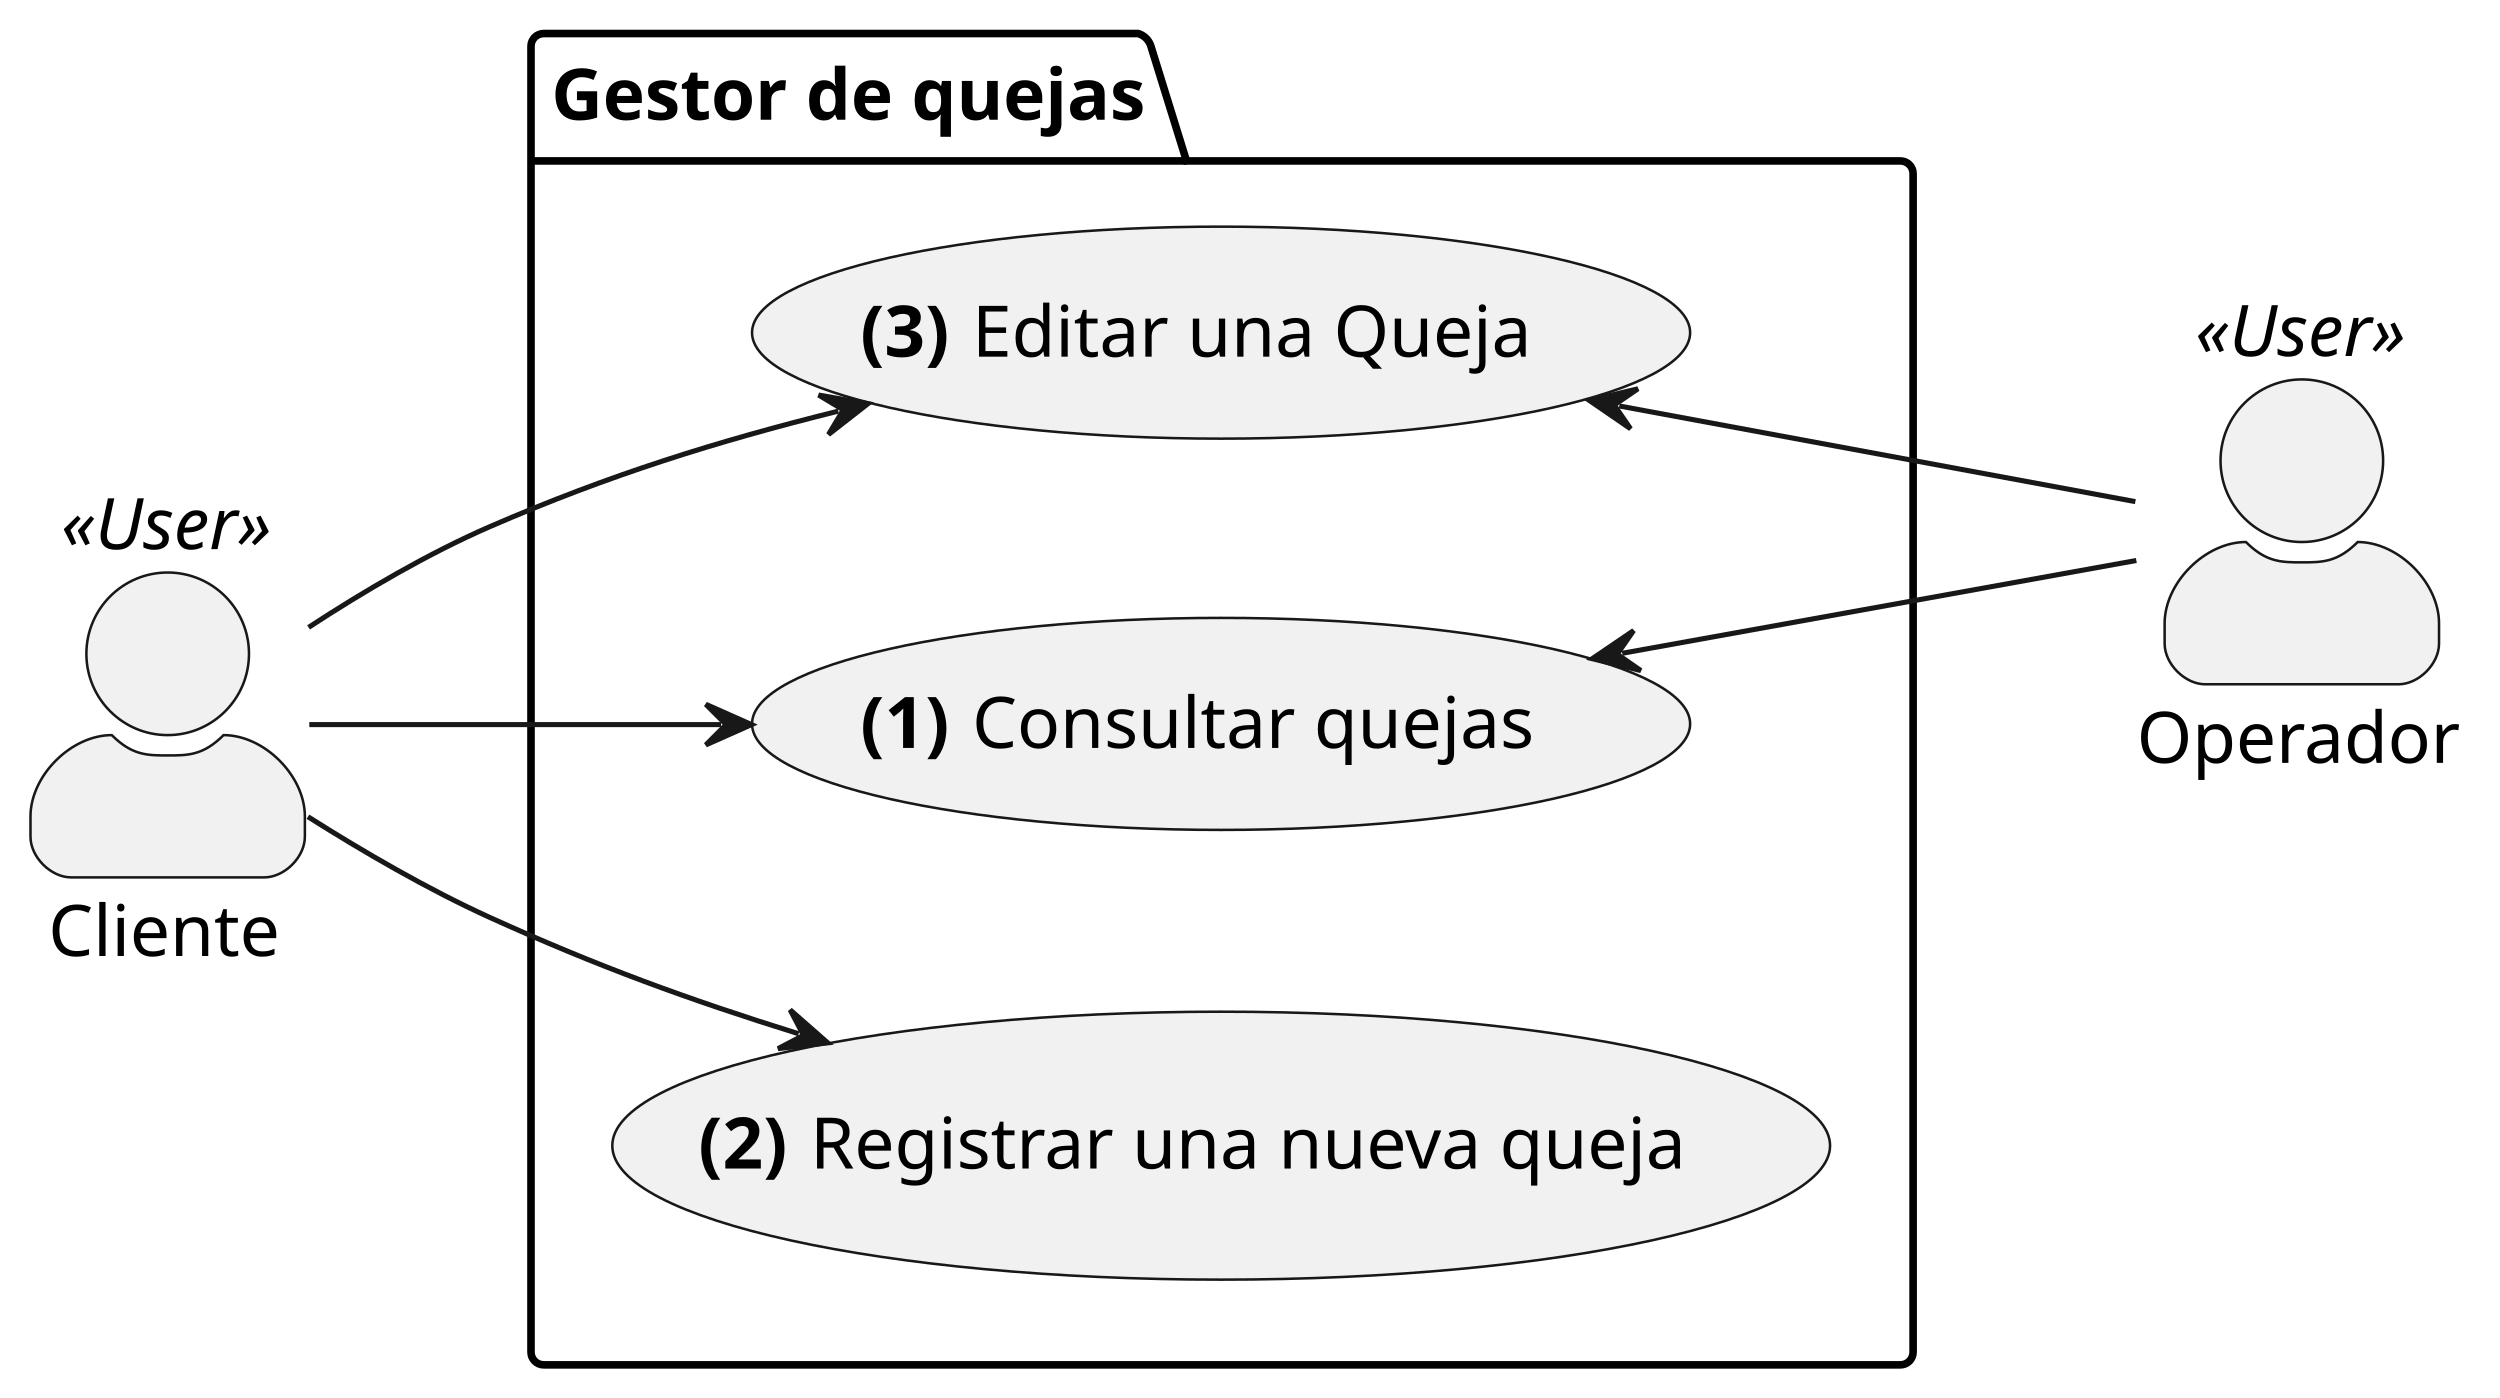
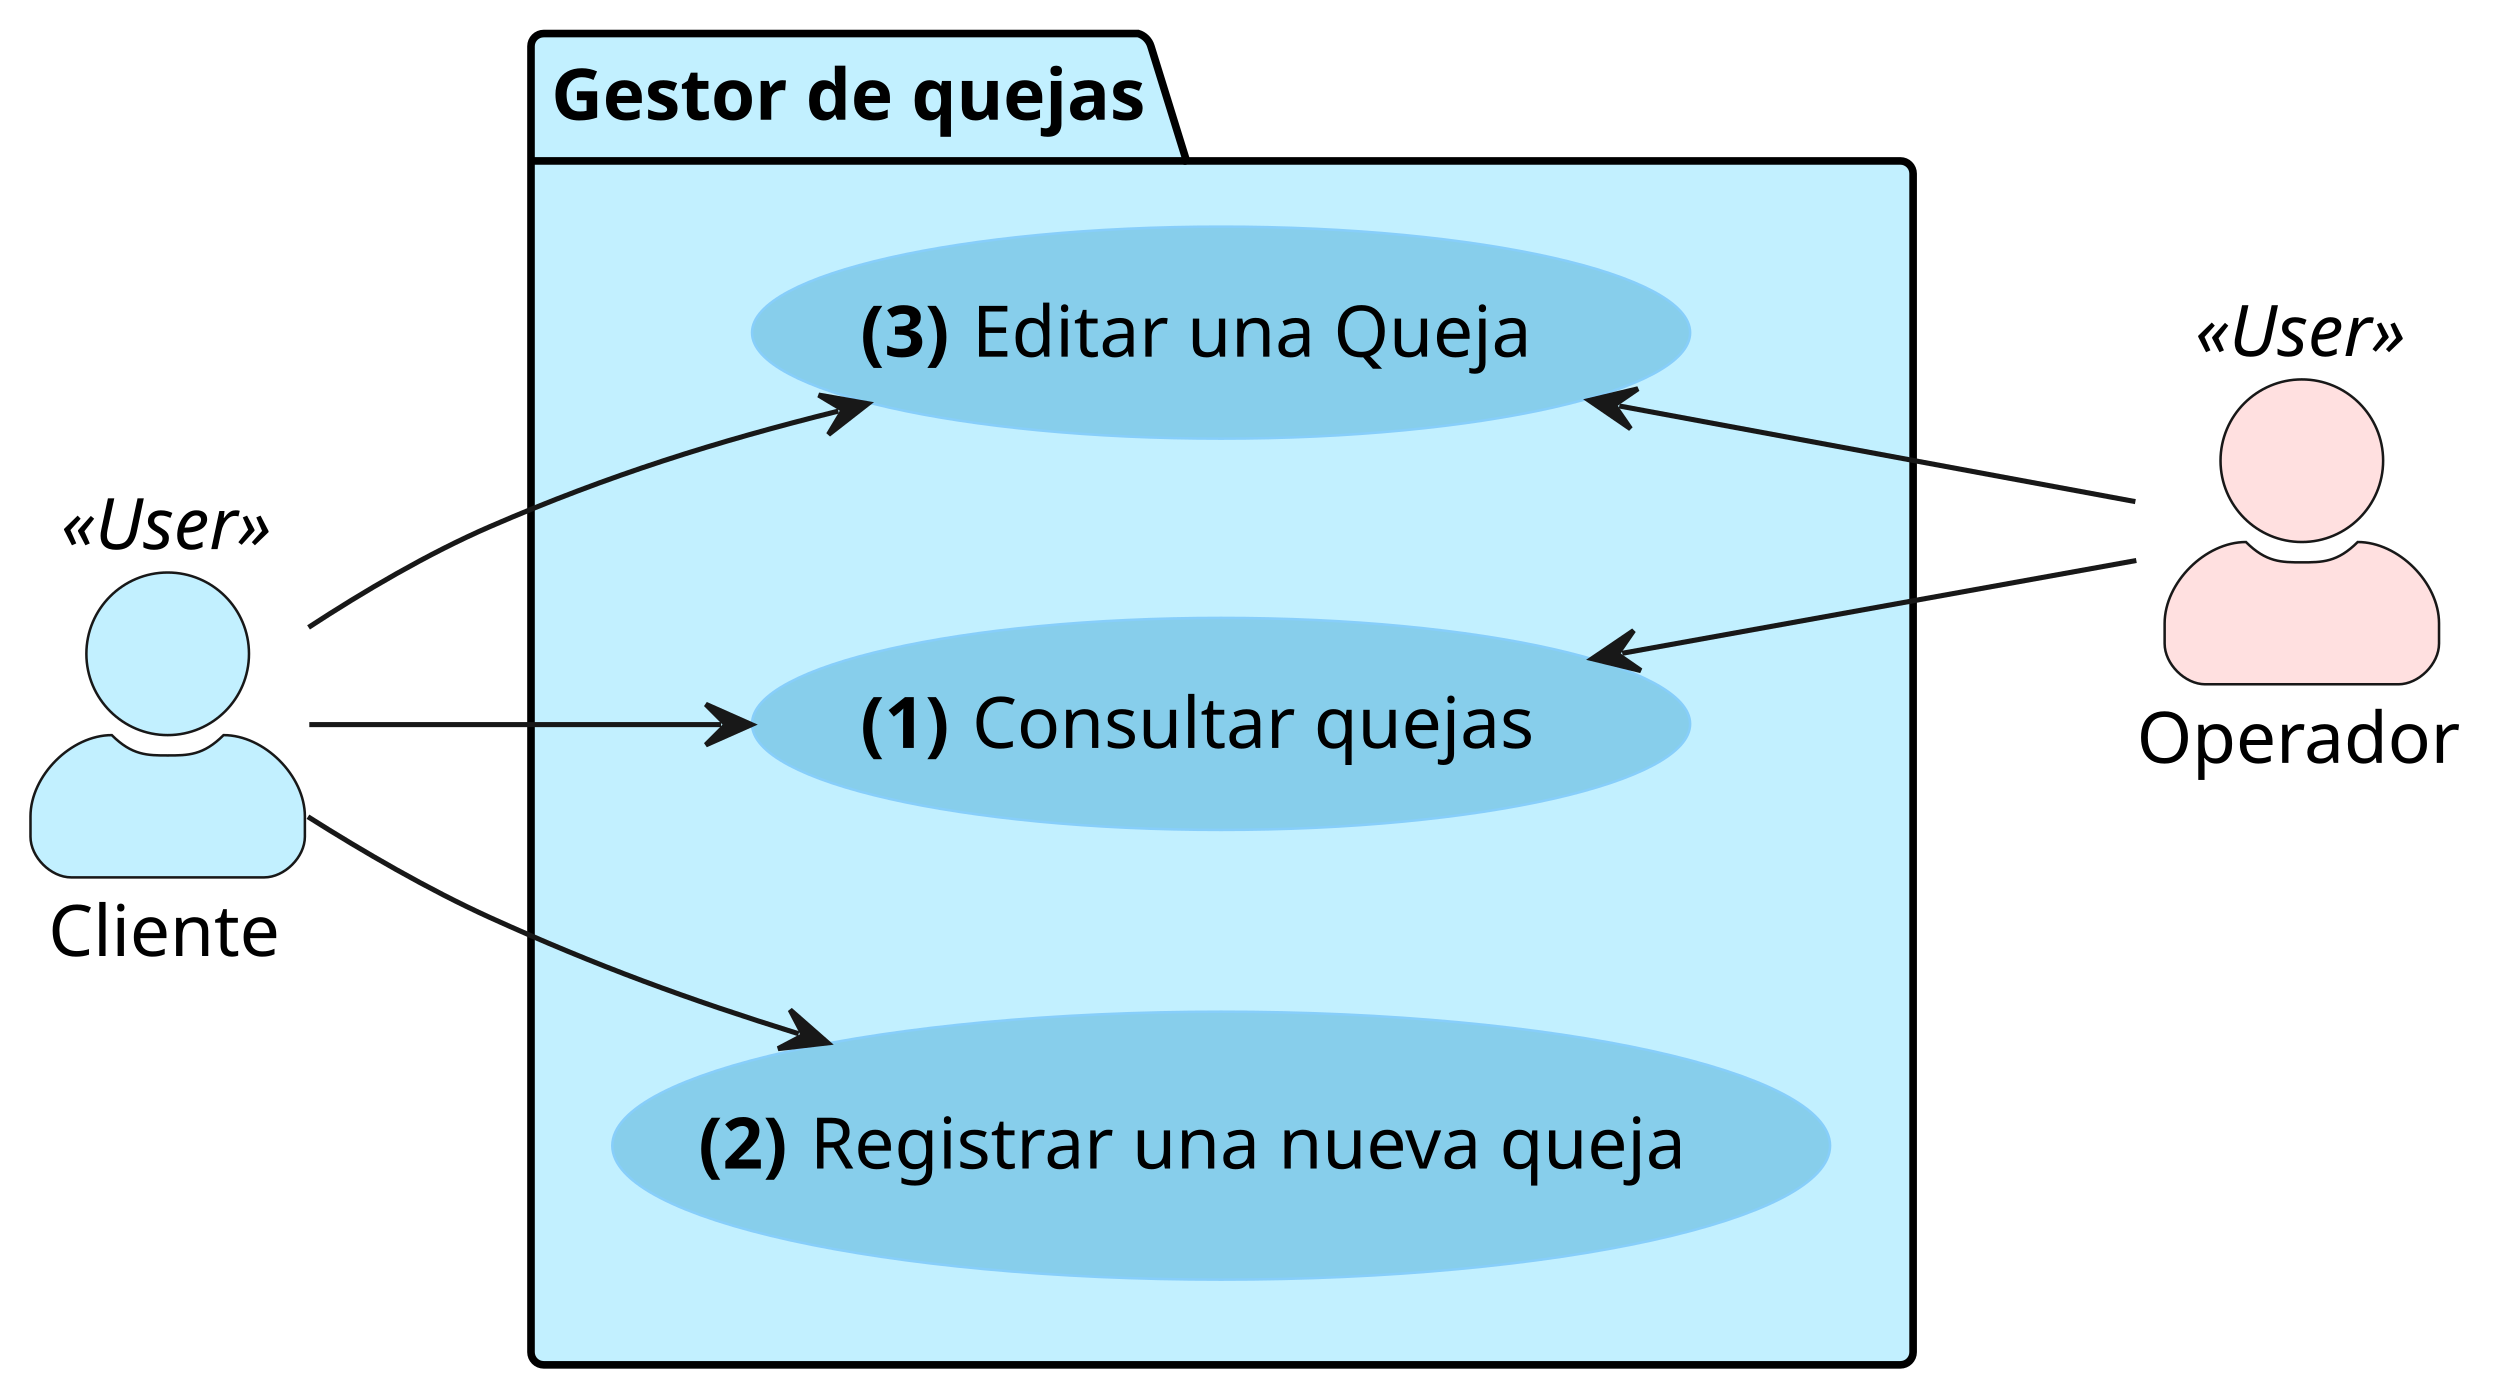
<svg xmlns="http://www.w3.org/2000/svg" contentStyleType="text/css" height="275px" preserveAspectRatio="none" style="width:492px;height:275px;background:#FFFFFF;" version="1.1" viewBox="0 0 492 275" width="492px" zoomAndPan="magnify">
  <defs />
  <g>
    <g id="cluster_Gestor de quejas">
-       <path d="M107,6.602 L224,6.602 A3.75,3.75 0 0 1 226.5,9.102 L233.5,31.67 L374,31.67 A2.5,2.5 0 0 1 376.5,34.17 L376.5,266.102 A2.5,2.5 0 0 1 374,268.602 L107,268.602 A2.5,2.5 0 0 1 104.5,266.102 L104.5,9.102 A2.5,2.5 0 0 1 107,6.602 " fill="none" style="stroke:#000000;stroke-width:1.5;" />
+       <path d="M107,6.602 L224,6.602 A3.75,3.75 0 0 1 226.5,9.102 L233.5,31.67 L374,31.67 A2.5,2.5 0 0 1 376.5,34.17 L376.5,266.102 A2.5,2.5 0 0 1 374,268.602 L107,268.602 A2.5,2.5 0 0 1 104.5,266.102 L104.5,9.102 A2.5,2.5 0 0 1 107,6.602 " fill="#C2F0FF" style="stroke:#000000;stroke-width:1.5;" />
      <line style="stroke:#000000;stroke-width:1.5;" x1="104.5" x2="233.5" y1="31.67" y2="31.67" />
      <text fill="#000000" font-family="sans-serif" font-size="14" font-weight="bold" lengthAdjust="spacing" textLength="116" x="108.5" y="23.568">Gestor de quejas</text>
    </g>
    <g id="elem_consultarQuejas">
-       <ellipse cx="240.308" cy="142.464" fill="#F1F1F1" rx="92.308" ry="20.862" style="stroke:#181818;stroke-width:0.5;" />
+       <ellipse cx="240.308" cy="142.464" fill="#87CEEB" rx="92.308" ry="20.862" style="stroke:#87CEFA;stroke-width:0.5;" />
      <text fill="#000000" font-family="sans-serif" font-size="14" font-weight="bold" lengthAdjust="spacing" textLength="18" x="169.308" y="147.196">(1)</text>
      <text fill="#000000" font-family="sans-serif" font-size="14" lengthAdjust="spacing" textLength="114" x="191.308" y="147.196">Consultar quejas</text>
    </g>
    <g id="elem_registrarQueja">
-       <ellipse cx="240.328" cy="225.468" fill="#F1F1F1" rx="119.828" ry="26.366" style="stroke:#181818;stroke-width:0.5;" />
+       <ellipse cx="240.328" cy="225.468" fill="#87CEEB" rx="119.828" ry="26.366" style="stroke:#87CEFA;stroke-width:0.5;" />
      <text fill="#000000" font-family="sans-serif" font-size="14" font-weight="bold" lengthAdjust="spacing" textLength="18" x="137.438" y="229.968">(2)</text>
      <text fill="#000000" font-family="sans-serif" font-size="14" lengthAdjust="spacing" textLength="179" x="159.438" y="229.968">Registrar una nueva queja</text>
    </g>
    <g id="elem_editarQueja">
-       <ellipse cx="240.308" cy="65.464" fill="#F1F1F1" rx="92.308" ry="20.862" style="stroke:#181818;stroke-width:0.5;" />
+       <ellipse cx="240.308" cy="65.464" fill="#87CEEB" rx="92.308" ry="20.862" style="stroke:#87CEFA;stroke-width:0.5;" />
      <text fill="#000000" font-family="sans-serif" font-size="14" font-weight="bold" lengthAdjust="spacing" textLength="18" x="169.308" y="70.197">(3)</text>
      <text fill="#000000" font-family="sans-serif" font-size="14" lengthAdjust="spacing" textLength="114" x="191.308" y="70.197">Editar una Queja</text>
    </g>
    <g id="elem_Operador">
-       <ellipse cx="453" cy="90.67" fill="#F1F1F1" rx="16" ry="16" style="stroke:#181818;stroke-width:0.5;" />
-       <path d="M453,110.67 C457,110.67 460,110.67 464,106.67 C472,106.67 480,114.67 480,122.67 L480,126.67 C480,130.67 476,134.67 472,134.67 L434,134.67 C430,134.67 426,130.67 426,126.67 L426,122.67 C426,114.67 434,106.67 442,106.67 C446,110.67 449,110.67 453,110.67 " fill="#F1F1F1" style="stroke:#181818;stroke-width:0.5;" />
+       <ellipse cx="453" cy="90.67" fill="#FFE0E0" rx="16" ry="16" style="stroke:#181818;stroke-width:0.5;" />
+       <path d="M453,110.67 C457,110.67 460,110.67 464,106.67 C472,106.67 480,114.67 480,122.67 L480,126.67 C480,130.67 476,134.67 472,134.67 L434,134.67 C430,134.67 426,130.67 426,126.67 L426,122.67 C426,114.67 434,106.67 442,106.67 C446,110.67 449,110.67 453,110.67 " fill="#FFE0E0" style="stroke:#181818;stroke-width:0.5;" />
      <text fill="#000000" font-family="sans-serif" font-size="14" lengthAdjust="spacing" textLength="65" x="420.5" y="150.136">Operador</text>
      <text fill="#000000" font-family="sans-serif" font-size="14" font-style="italic" lengthAdjust="spacing" textLength="42" x="432" y="70.068">«User»</text>
    </g>
    <g id="elem_Cliente">
-       <ellipse cx="33" cy="128.67" fill="#F1F1F1" rx="16" ry="16" style="stroke:#181818;stroke-width:0.5;" />
-       <path d="M33,148.67 C37,148.67 40,148.67 44,144.67 C52,144.67 60,152.67 60,160.67 L60,164.67 C60,168.67 56,172.67 52,172.67 L14,172.67 C10,172.67 6,168.67 6,164.67 L6,160.67 C6,152.67 14,144.67 22,144.67 C26,148.67 29,148.67 33,148.67 " fill="#F1F1F1" style="stroke:#181818;stroke-width:0.5;" />
+       <ellipse cx="33" cy="128.67" fill="#C2F0FF" rx="16" ry="16" style="stroke:#181818;stroke-width:0.5;" />
+       <path d="M33,148.67 C37,148.67 40,148.67 44,144.67 C52,144.67 60,152.67 60,160.67 L60,164.67 C60,168.67 56,172.67 52,172.67 L14,172.67 C10,172.67 6,168.67 6,164.67 L6,160.67 C6,152.67 14,144.67 22,144.67 C26,148.67 29,148.67 33,148.67 " fill="#C2F0FF" style="stroke:#181818;stroke-width:0.5;" />
      <text fill="#000000" font-family="sans-serif" font-size="14" lengthAdjust="spacing" textLength="47" x="9.5" y="188.136">Cliente</text>
      <text fill="#000000" font-family="sans-serif" font-size="14" font-style="italic" lengthAdjust="spacing" textLength="42" x="12" y="108.068">«User»</text>
    </g>
    <g id="link_consultarQuejas_Operador">
      <path d="M319.255,128.566 C355.705,121.986 392.2,115.392 420.43,110.302 " fill="none" id="consultarQuejas-backto-Operador" style="stroke:#181818;stroke-width:1.0;" />
      <polygon fill="#181818" points="313.35,129.632,322.917,131.97,318.271,128.744,321.496,124.097,313.35,129.632" style="stroke:#181818;stroke-width:1.0;" />
    </g>
    <g id="link_editarQueja_Operador">
      <path d="M318.669,79.897 C355.159,86.666 391.87,93.462 420.24,98.722 " fill="none" id="editarQueja-backto-Operador" style="stroke:#181818;stroke-width:1.0;" />
      <polygon fill="#181818" points="312.77,78.802,320.889,84.377,317.686,79.714,322.349,76.511,312.77,78.802" style="stroke:#181818;stroke-width:1.0;" />
    </g>
    <g id="link_Cliente_consultarQuejas">
      <path d="M60.87,142.602 C83.17,142.602 110.25,142.602 141.9,142.602 " fill="none" id="Cliente-to-consultarQuejas" style="stroke:#181818;stroke-width:1.0;" />
      <polygon fill="#181818" points="147.9,142.602,138.9,138.602,142.9,142.602,138.9,146.602,147.9,142.602" style="stroke:#181818;stroke-width:1.0;" />
    </g>
    <g id="link_Cliente_editarQueja">
      <path d="M60.72,123.472 C71.45,116.462 84.18,108.942 96.5,103.602 C119.95,93.442 140.958,86.893 164.988,80.903 " fill="none" id="Cliente-to-editarQueja" style="stroke:#181818;stroke-width:1.0;" />
      <polygon fill="#181818" points="170.81,79.452,161.11,77.748,165.958,80.661,163.045,85.51,170.81,79.452" style="stroke:#181818;stroke-width:1.0;" />
    </g>
    <g id="link_Cliente_registrarQueja">
      <path d="M60.6,160.732 C71.42,167.572 84.24,175.042 96.5,180.602 C117.48,190.112 135.311,196.637 157.172,203.447 " fill="none" id="Cliente-to-registrarQueja" style="stroke:#181818;stroke-width:1.0;" />
      <polygon fill="#181818" points="162.9,205.232,155.497,198.736,158.126,203.745,153.118,206.374,162.9,205.232" style="stroke:#181818;stroke-width:1.0;" />
    </g>
  </g>
</svg>
